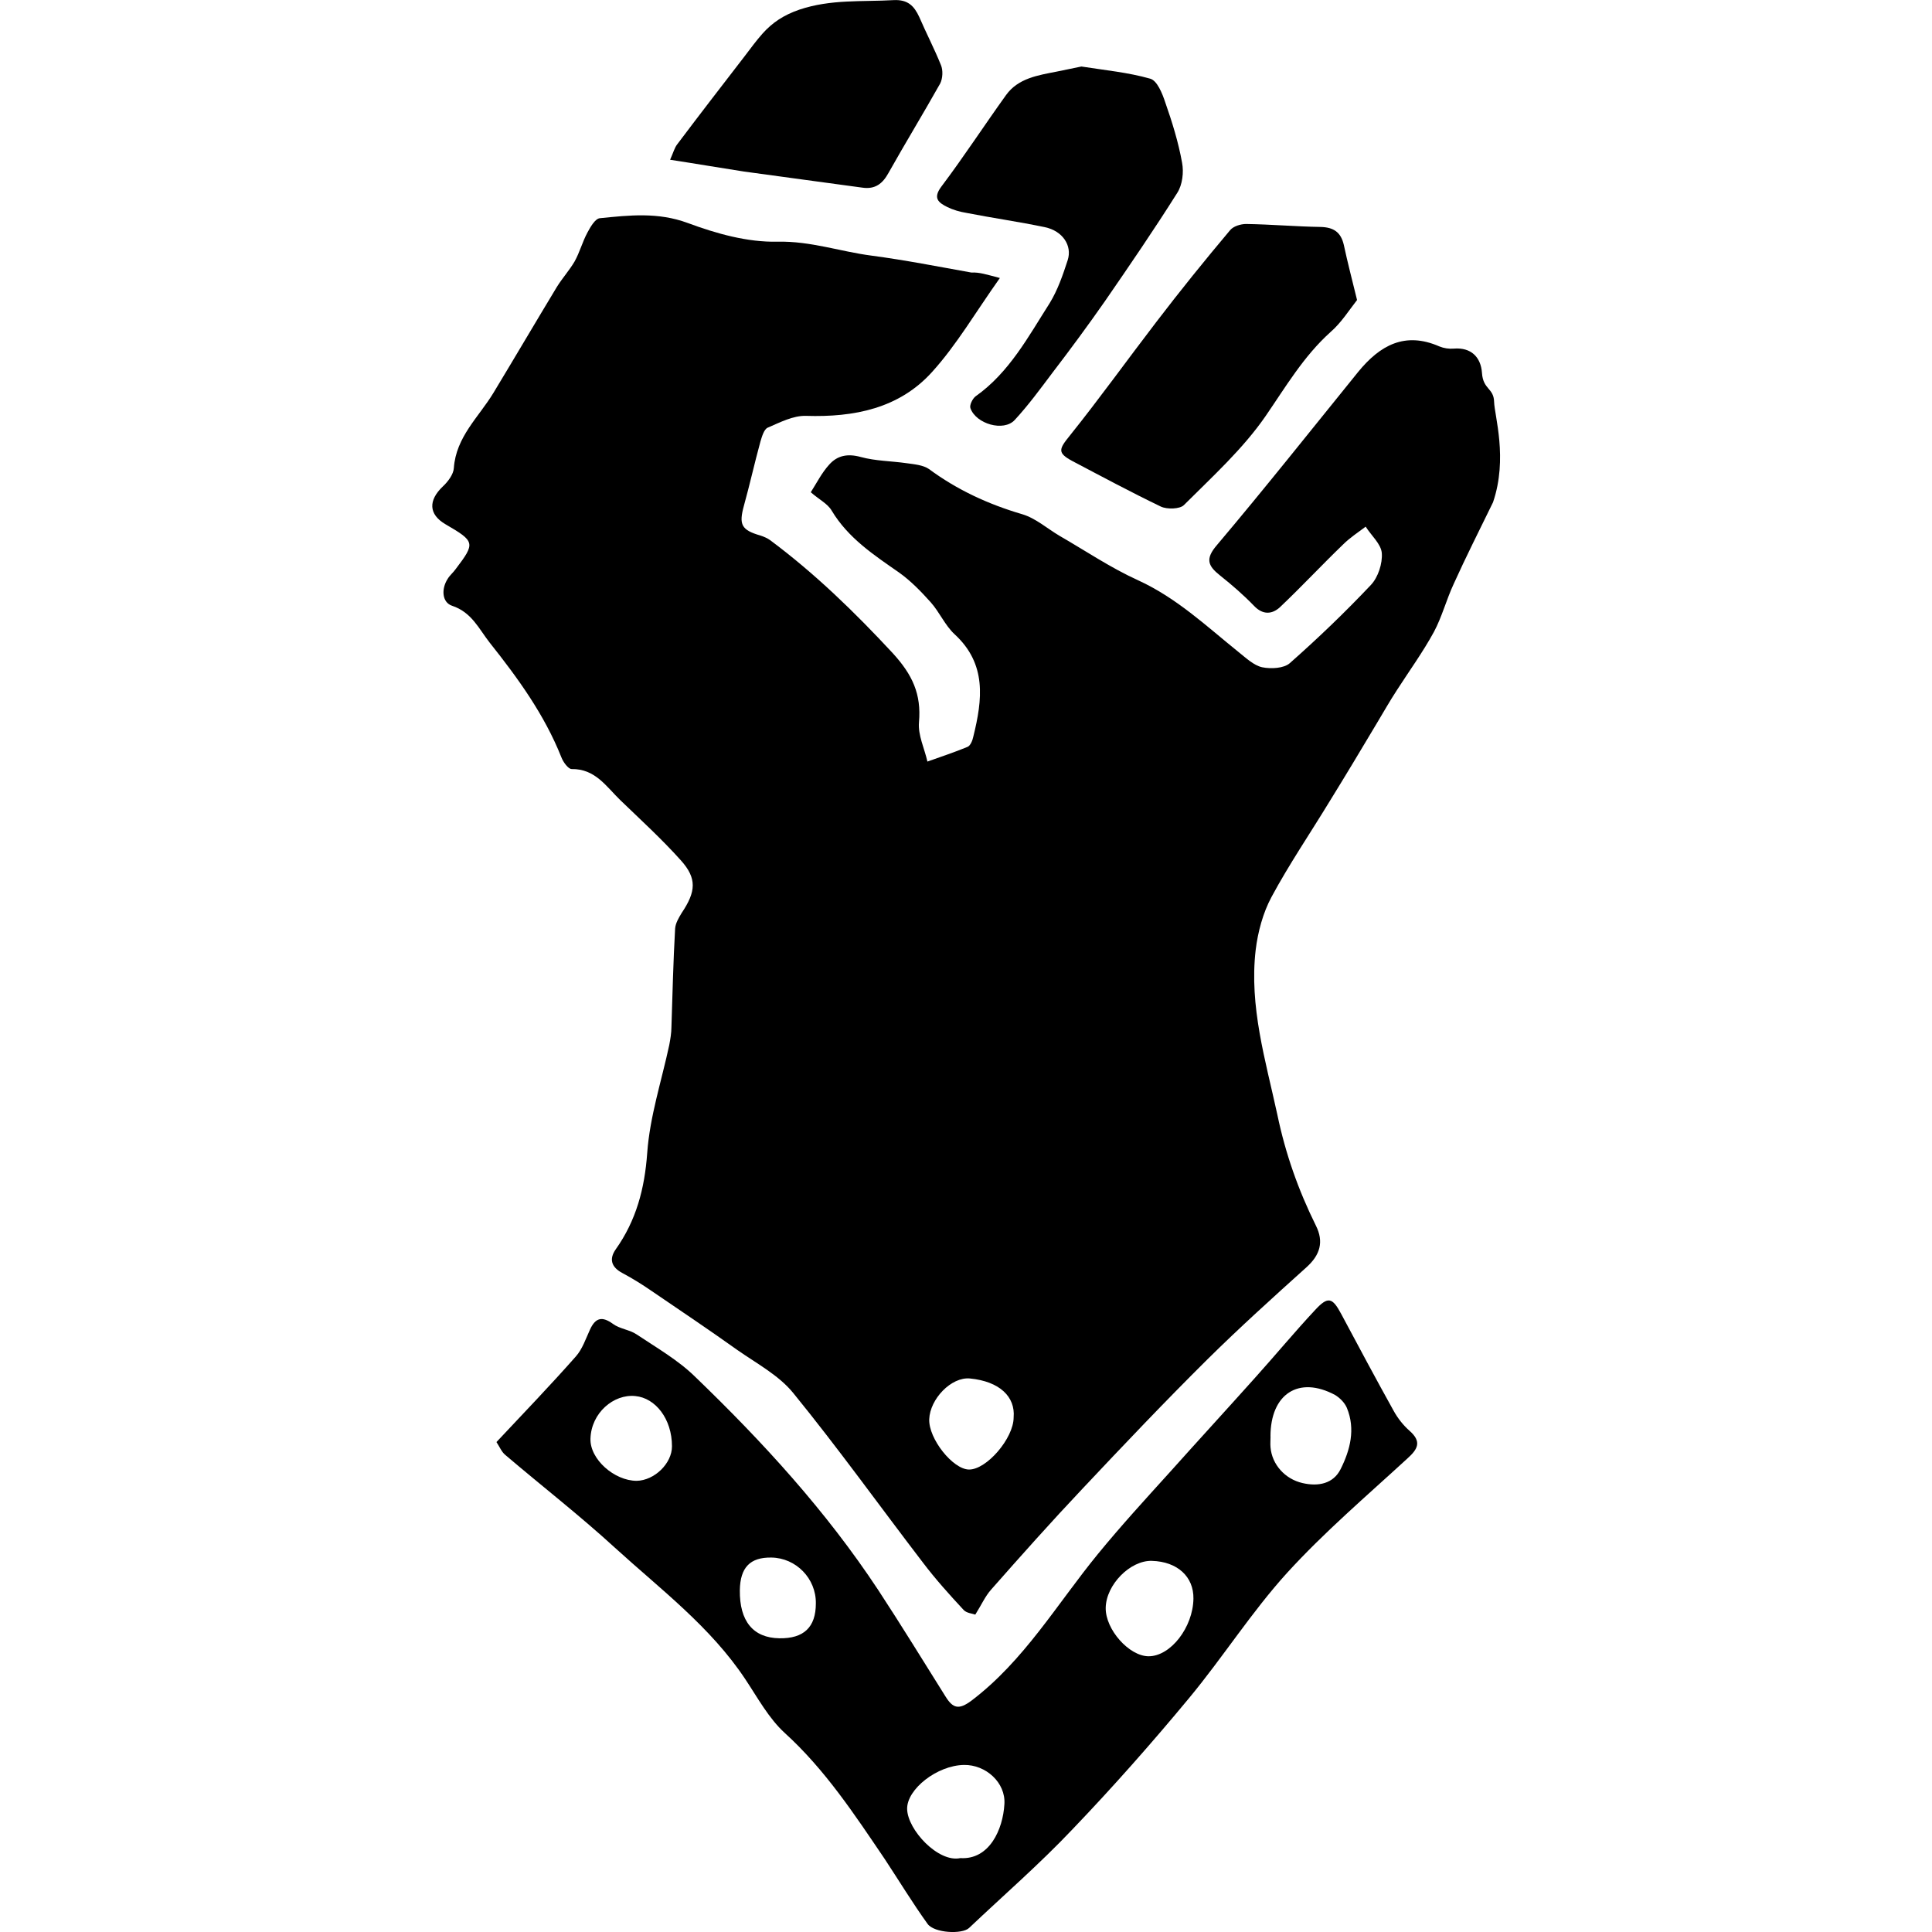
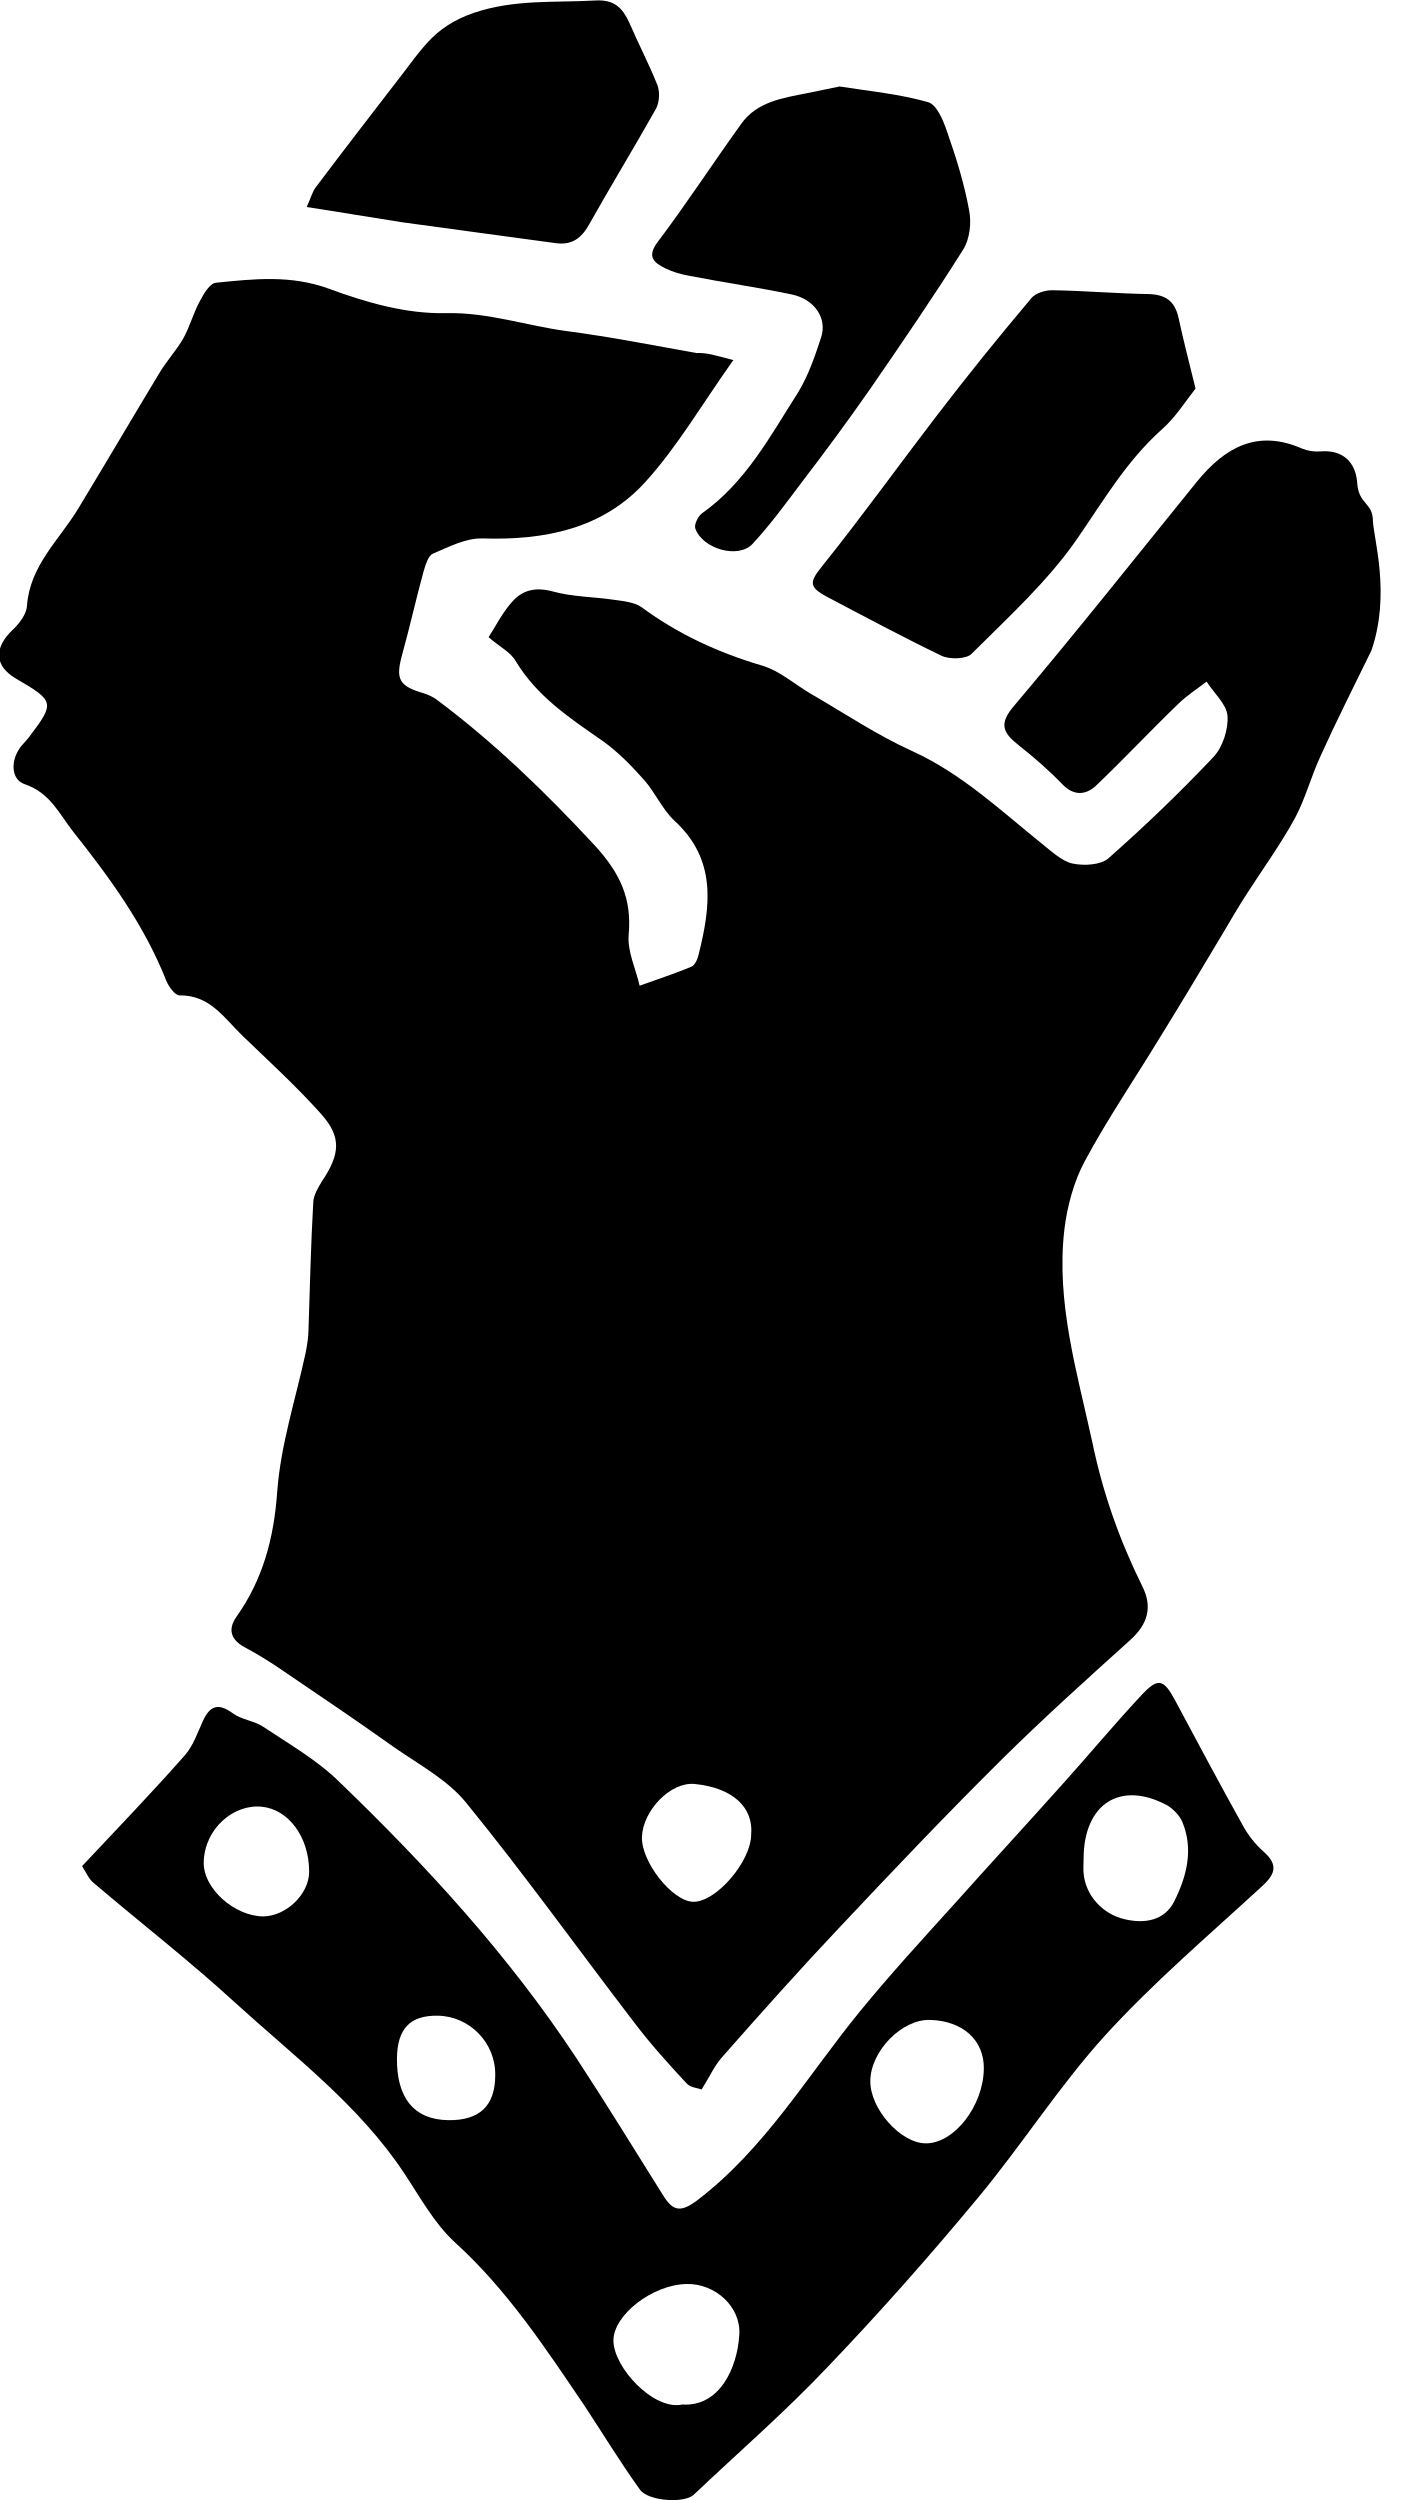
- <svg xmlns="http://www.w3.org/2000/svg" version="1.1" width="32" height="32" viewBox="0 0 32 32">
-   <path d="M16.558 4.609c-0.401 0.565-0.711 1.1-1.118 1.55-0.547 0.608-1.295 0.754-2.091 0.729-0.213-0.006-0.432 0.109-0.632 0.195-0.061 0.024-0.097 0.146-0.122 0.231-0.097 0.353-0.176 0.711-0.274 1.064-0.085 0.31-0.043 0.401 0.274 0.492 0.055 0.018 0.115 0.043 0.164 0.079 0.742 0.553 1.398 1.191 2.030 1.872 0.322 0.353 0.474 0.675 0.432 1.143-0.018 0.213 0.091 0.432 0.14 0.65 0.219-0.079 0.444-0.152 0.663-0.243 0.049-0.018 0.085-0.109 0.097-0.17 0.152-0.614 0.225-1.204-0.31-1.696-0.158-0.146-0.249-0.365-0.395-0.529-0.158-0.176-0.328-0.353-0.523-0.492-0.419-0.292-0.845-0.571-1.118-1.027-0.067-0.115-0.207-0.182-0.346-0.304 0.097-0.152 0.182-0.322 0.304-0.456 0.134-0.152 0.304-0.188 0.523-0.128 0.243 0.067 0.511 0.067 0.76 0.103 0.128 0.018 0.274 0.030 0.371 0.097 0.468 0.346 0.985 0.584 1.544 0.748 0.225 0.067 0.413 0.237 0.62 0.359 0.432 0.249 0.845 0.529 1.301 0.736 0.638 0.292 1.131 0.76 1.659 1.185 0.122 0.097 0.255 0.225 0.395 0.255 0.146 0.030 0.359 0.018 0.456-0.067 0.468-0.413 0.918-0.845 1.343-1.295 0.122-0.128 0.195-0.359 0.182-0.529-0.012-0.152-0.176-0.292-0.267-0.438-0.128 0.097-0.261 0.182-0.377 0.298-0.353 0.34-0.687 0.699-1.046 1.039-0.128 0.115-0.28 0.128-0.425-0.024-0.176-0.182-0.365-0.346-0.565-0.505s-0.249-0.274-0.049-0.505c0.796-0.942 1.562-1.909 2.34-2.869 0.359-0.438 0.772-0.669 1.343-0.419 0.073 0.030 0.158 0.043 0.237 0.036 0.292-0.024 0.45 0.146 0.468 0.401 0.018 0.28 0.195 0.249 0.201 0.48s0.231 0.936-0.018 1.665c-0.231 0.474-0.45 0.906-0.65 1.349-0.122 0.261-0.195 0.547-0.328 0.796-0.182 0.334-0.407 0.644-0.614 0.966-0.115 0.176-0.219 0.359-0.328 0.541-0.261 0.438-0.523 0.875-0.79 1.307-0.322 0.529-0.669 1.039-0.96 1.58-0.14 0.261-0.225 0.577-0.261 0.875-0.109 0.936 0.164 1.83 0.359 2.729 0.134 0.644 0.346 1.246 0.638 1.836 0.134 0.267 0.073 0.486-0.158 0.693-0.553 0.498-1.106 0.997-1.635 1.52-0.705 0.699-1.392 1.422-2.073 2.146-0.517 0.547-1.015 1.106-1.514 1.672-0.097 0.109-0.158 0.249-0.261 0.413-0.049-0.018-0.146-0.024-0.195-0.079-0.231-0.249-0.462-0.505-0.669-0.778-0.717-0.936-1.404-1.896-2.152-2.814-0.237-0.292-0.602-0.486-0.924-0.711-0.468-0.334-0.948-0.656-1.422-0.979-0.158-0.109-0.316-0.207-0.486-0.298-0.182-0.097-0.219-0.231-0.109-0.389 0.34-0.48 0.48-1.003 0.523-1.599 0.043-0.602 0.237-1.191 0.365-1.787 0.018-0.097 0.036-0.201 0.036-0.298 0.018-0.541 0.030-1.088 0.061-1.629 0.006-0.091 0.061-0.182 0.109-0.261 0.237-0.353 0.255-0.571-0.012-0.869-0.316-0.353-0.669-0.675-1.009-1.003-0.231-0.225-0.413-0.517-0.802-0.511-0.055 0-0.14-0.115-0.17-0.195-0.28-0.705-0.717-1.307-1.185-1.896-0.182-0.231-0.298-0.505-0.626-0.614-0.164-0.055-0.182-0.274-0.073-0.444 0.036-0.061 0.091-0.103 0.134-0.164 0.328-0.432 0.322-0.456-0.17-0.742-0.28-0.164-0.286-0.395-0.043-0.626 0.085-0.079 0.176-0.201 0.182-0.304 0.036-0.517 0.413-0.845 0.656-1.246 0.353-0.584 0.699-1.173 1.052-1.757 0.091-0.146 0.207-0.274 0.292-0.419 0.085-0.152 0.128-0.322 0.213-0.48 0.049-0.091 0.128-0.231 0.207-0.237 0.486-0.049 0.96-0.103 1.453 0.079 0.474 0.176 0.991 0.322 1.489 0.31 0.547-0.012 1.039 0.164 1.556 0.231 0.553 0.073 1.106 0.182 1.653 0.28 0.134-0.006 0.243 0.030 0.474 0.091zM16.789 23.476c0.030-0.34-0.231-0.596-0.723-0.644-0.31-0.030-0.663 0.34-0.675 0.675-0.012 0.322 0.389 0.827 0.656 0.833 0.292 0.006 0.742-0.517 0.742-0.863z" />
-   <path d="M8.224 23.884c0.462-0.492 0.9-0.948 1.313-1.416 0.109-0.122 0.164-0.292 0.237-0.45 0.091-0.195 0.201-0.219 0.377-0.091 0.115 0.085 0.28 0.097 0.395 0.176 0.328 0.219 0.687 0.425 0.966 0.699 1.124 1.082 2.17 2.225 3.033 3.532 0.383 0.584 0.748 1.179 1.118 1.769 0.122 0.195 0.219 0.219 0.425 0.067 0.875-0.663 1.416-1.599 2.097-2.431 0.383-0.468 0.79-0.912 1.191-1.355 0.468-0.523 0.942-1.039 1.41-1.562 0.334-0.371 0.656-0.76 0.997-1.125 0.213-0.231 0.286-0.207 0.432 0.067 0.286 0.535 0.571 1.070 0.869 1.605 0.067 0.122 0.158 0.237 0.261 0.328 0.207 0.182 0.14 0.304-0.036 0.462-0.675 0.62-1.374 1.216-1.994 1.896-0.584 0.644-1.058 1.392-1.617 2.067-0.62 0.748-1.264 1.477-1.939 2.182-0.541 0.571-1.137 1.088-1.708 1.629-0.115 0.109-0.577 0.085-0.687-0.067-0.249-0.346-0.474-0.717-0.711-1.076-0.498-0.735-0.985-1.477-1.653-2.085-0.267-0.243-0.45-0.584-0.656-0.893-0.577-0.869-1.404-1.489-2.158-2.176-0.584-0.535-1.21-1.021-1.817-1.538-0.061-0.049-0.097-0.14-0.146-0.213zM15.907 30.776c0.48 0.030 0.705-0.474 0.729-0.893 0.024-0.359-0.31-0.656-0.669-0.65-0.444 0.006-0.948 0.401-0.942 0.729 0.006 0.346 0.517 0.893 0.881 0.814zM19.767 26.479c0.006-0.365-0.267-0.614-0.687-0.626-0.359-0.012-0.76 0.395-0.766 0.778-0.006 0.359 0.389 0.802 0.711 0.802 0.365 0 0.735-0.48 0.742-0.954zM21.044 23.792c0 0.061-0.006 0.122 0 0.182 0.024 0.28 0.237 0.523 0.529 0.59 0.261 0.061 0.511 0.012 0.632-0.231 0.158-0.316 0.249-0.663 0.103-1.015-0.036-0.085-0.115-0.164-0.195-0.213-0.602-0.322-1.070-0.018-1.070 0.687zM11.13 23.956c0-0.456-0.274-0.802-0.608-0.833-0.359-0.036-0.729 0.28-0.742 0.705-0.012 0.34 0.395 0.699 0.766 0.699 0.292-0.006 0.584-0.286 0.584-0.571zM12.911 27.135c0.401 0.006 0.602-0.182 0.602-0.577 0.006-0.413-0.328-0.754-0.736-0.76-0.353-0.006-0.517 0.164-0.523 0.541-0.006 0.511 0.219 0.79 0.656 0.796z" />
-   <path d="M22.478 4.968c-0.134 0.17-0.261 0.377-0.444 0.535-0.444 0.401-0.736 0.9-1.070 1.386-0.377 0.547-0.881 1.003-1.355 1.477-0.067 0.067-0.28 0.073-0.383 0.024-0.492-0.237-0.979-0.498-1.465-0.754-0.249-0.134-0.225-0.195-0.043-0.419 0.492-0.614 0.954-1.258 1.434-1.884 0.395-0.517 0.802-1.021 1.222-1.52 0.055-0.067 0.176-0.103 0.267-0.103 0.413 0.006 0.827 0.043 1.234 0.049 0.213 0.006 0.334 0.085 0.383 0.298 0.061 0.286 0.134 0.565 0.219 0.912z" />
-   <path d="M17.913 1.102c0.389 0.061 0.772 0.097 1.137 0.201 0.115 0.030 0.201 0.243 0.249 0.389 0.115 0.328 0.219 0.663 0.28 1.003 0.030 0.158 0.006 0.365-0.079 0.498-0.383 0.608-0.79 1.203-1.197 1.793-0.28 0.401-0.571 0.796-0.869 1.185-0.201 0.267-0.401 0.541-0.626 0.784-0.182 0.201-0.644 0.067-0.735-0.195-0.018-0.049 0.036-0.158 0.085-0.195 0.559-0.395 0.875-0.991 1.228-1.544 0.134-0.219 0.219-0.468 0.298-0.711s-0.085-0.486-0.377-0.547c-0.432-0.091-0.869-0.152-1.301-0.237-0.109-0.018-0.219-0.049-0.316-0.097-0.146-0.073-0.243-0.146-0.097-0.34 0.371-0.492 0.711-1.015 1.070-1.514 0.201-0.28 0.529-0.328 0.839-0.389 0.152-0.030 0.292-0.061 0.413-0.085z" />
-   <path d="M11.099 2.646c0.055-0.122 0.073-0.201 0.122-0.261 0.365-0.486 0.742-0.973 1.112-1.453 0.097-0.128 0.195-0.261 0.298-0.377 0.164-0.182 0.346-0.304 0.608-0.395 0.523-0.176 1.039-0.128 1.562-0.158 0.237-0.012 0.34 0.097 0.425 0.28 0.115 0.267 0.249 0.523 0.359 0.796 0.036 0.085 0.030 0.219-0.012 0.304-0.28 0.498-0.577 0.985-0.857 1.483-0.097 0.176-0.219 0.274-0.432 0.243-0.656-0.091-1.313-0.176-1.963-0.267-0.395-0.061-0.784-0.128-1.222-0.195z" />
+ <svg xmlns="http://www.w3.org/2000/svg" version="1.1" width="18" height="32" viewBox="0 0 18 32">
+   <path d="M9.384 4.613c-0.401 0.565-0.711 1.1-1.118 1.55-0.547 0.608-1.295 0.754-2.091 0.729-0.213-0.006-0.432 0.109-0.632 0.194-0.061 0.024-0.097 0.146-0.122 0.231-0.097 0.353-0.176 0.711-0.274 1.064-0.085 0.31-0.043 0.401 0.274 0.492 0.055 0.018 0.115 0.043 0.164 0.079 0.742 0.553 1.398 1.191 2.030 1.872 0.322 0.353 0.474 0.675 0.432 1.143-0.018 0.213 0.091 0.432 0.14 0.65 0.219-0.079 0.444-0.152 0.662-0.243 0.049-0.018 0.085-0.109 0.097-0.17 0.152-0.614 0.225-1.203-0.31-1.696-0.158-0.146-0.249-0.365-0.395-0.529-0.158-0.176-0.328-0.353-0.523-0.492-0.419-0.292-0.845-0.571-1.118-1.027-0.067-0.115-0.207-0.182-0.346-0.304 0.097-0.152 0.182-0.322 0.304-0.456 0.134-0.152 0.304-0.188 0.523-0.128 0.243 0.067 0.511 0.067 0.76 0.103 0.128 0.018 0.273 0.030 0.371 0.097 0.468 0.346 0.985 0.583 1.544 0.748 0.225 0.067 0.413 0.237 0.62 0.359 0.432 0.249 0.845 0.529 1.301 0.735 0.638 0.292 1.13 0.76 1.659 1.185 0.122 0.097 0.255 0.225 0.395 0.255 0.146 0.030 0.359 0.018 0.456-0.067 0.468-0.413 0.918-0.845 1.343-1.295 0.122-0.128 0.194-0.359 0.182-0.529-0.012-0.152-0.176-0.292-0.267-0.438-0.128 0.097-0.261 0.182-0.377 0.298-0.353 0.34-0.687 0.699-1.045 1.039-0.128 0.115-0.28 0.128-0.425-0.024-0.176-0.182-0.365-0.346-0.565-0.504s-0.249-0.274-0.049-0.504c0.796-0.942 1.562-1.908 2.34-2.869 0.359-0.438 0.772-0.669 1.343-0.419 0.073 0.030 0.158 0.043 0.237 0.036 0.292-0.024 0.45 0.146 0.468 0.401 0.018 0.28 0.195 0.249 0.201 0.48s0.231 0.936-0.018 1.665c-0.231 0.474-0.45 0.906-0.65 1.349-0.122 0.261-0.195 0.547-0.328 0.796-0.182 0.334-0.407 0.644-0.614 0.966-0.115 0.176-0.219 0.359-0.328 0.541-0.261 0.438-0.523 0.875-0.79 1.307-0.322 0.529-0.669 1.039-0.96 1.58-0.14 0.261-0.225 0.577-0.261 0.875-0.109 0.936 0.164 1.829 0.359 2.729 0.134 0.644 0.346 1.246 0.638 1.836 0.134 0.267 0.073 0.486-0.158 0.693-0.553 0.498-1.106 0.997-1.635 1.519-0.705 0.699-1.392 1.422-2.073 2.146-0.517 0.547-1.015 1.106-1.513 1.671-0.097 0.109-0.158 0.249-0.261 0.413-0.049-0.018-0.146-0.024-0.194-0.079-0.231-0.249-0.462-0.504-0.669-0.778-0.717-0.936-1.404-1.896-2.152-2.814-0.237-0.292-0.602-0.486-0.924-0.711-0.468-0.334-0.948-0.656-1.422-0.979-0.158-0.109-0.316-0.207-0.486-0.298-0.182-0.097-0.219-0.231-0.109-0.389 0.34-0.48 0.48-1.003 0.523-1.598 0.043-0.602 0.237-1.191 0.365-1.787 0.018-0.097 0.036-0.201 0.036-0.298 0.018-0.541 0.030-1.088 0.061-1.629 0.006-0.091 0.061-0.182 0.109-0.261 0.237-0.353 0.255-0.571-0.012-0.869-0.316-0.353-0.669-0.675-1.009-1.003-0.231-0.225-0.413-0.517-0.802-0.511-0.055 0-0.14-0.115-0.17-0.194-0.28-0.705-0.717-1.307-1.185-1.896-0.182-0.231-0.298-0.504-0.626-0.614-0.164-0.055-0.182-0.274-0.073-0.444 0.036-0.061 0.091-0.103 0.134-0.164 0.328-0.432 0.322-0.456-0.17-0.742-0.28-0.164-0.286-0.395-0.043-0.626 0.085-0.079 0.176-0.201 0.182-0.304 0.036-0.517 0.413-0.845 0.656-1.246 0.353-0.583 0.699-1.173 1.051-1.756 0.091-0.146 0.207-0.274 0.292-0.419 0.085-0.152 0.128-0.322 0.213-0.48 0.049-0.091 0.128-0.231 0.207-0.237 0.486-0.049 0.96-0.103 1.453 0.079 0.474 0.176 0.991 0.322 1.489 0.31 0.547-0.012 1.039 0.164 1.556 0.231 0.553 0.073 1.106 0.182 1.653 0.28 0.134-0.006 0.243 0.030 0.474 0.091zM9.615 23.479c0.030-0.34-0.231-0.596-0.723-0.644-0.31-0.030-0.662 0.34-0.675 0.675-0.012 0.322 0.389 0.827 0.656 0.833 0.292 0.006 0.742-0.517 0.742-0.863z" />
+   <path d="M1.051 23.886c0.462-0.492 0.9-0.948 1.313-1.416 0.109-0.122 0.164-0.292 0.237-0.45 0.091-0.195 0.201-0.219 0.377-0.091 0.115 0.085 0.28 0.097 0.395 0.176 0.328 0.219 0.687 0.425 0.966 0.699 1.124 1.082 2.17 2.224 3.033 3.531 0.383 0.583 0.748 1.179 1.118 1.769 0.122 0.195 0.219 0.219 0.425 0.067 0.875-0.663 1.416-1.598 2.097-2.431 0.383-0.468 0.79-0.912 1.191-1.355 0.468-0.523 0.942-1.039 1.41-1.562 0.334-0.371 0.656-0.76 0.997-1.124 0.213-0.231 0.286-0.207 0.432 0.067 0.286 0.535 0.571 1.070 0.869 1.605 0.067 0.122 0.158 0.237 0.261 0.328 0.207 0.182 0.14 0.304-0.036 0.462-0.675 0.62-1.374 1.216-1.994 1.896-0.583 0.644-1.058 1.392-1.617 2.066-0.62 0.748-1.264 1.477-1.939 2.182-0.541 0.571-1.137 1.088-1.708 1.629-0.115 0.109-0.577 0.085-0.687-0.067-0.249-0.346-0.474-0.717-0.711-1.076-0.498-0.735-0.985-1.477-1.653-2.085-0.267-0.243-0.45-0.583-0.656-0.893-0.577-0.869-1.404-1.489-2.158-2.176-0.583-0.535-1.21-1.021-1.817-1.538-0.061-0.049-0.097-0.14-0.146-0.213zM8.734 30.778c0.48 0.030 0.705-0.474 0.729-0.893 0.024-0.359-0.31-0.656-0.669-0.65-0.444 0.006-0.948 0.401-0.942 0.729 0.006 0.346 0.517 0.893 0.881 0.814zM12.593 26.481c0.006-0.365-0.267-0.614-0.687-0.626-0.359-0.012-0.76 0.395-0.766 0.778-0.006 0.359 0.389 0.802 0.711 0.802 0.365 0 0.735-0.48 0.742-0.954zM13.87 23.795c0 0.061-0.006 0.122 0 0.182 0.024 0.28 0.237 0.523 0.529 0.59 0.261 0.061 0.511 0.012 0.632-0.231 0.158-0.316 0.249-0.663 0.103-1.015-0.036-0.085-0.115-0.164-0.194-0.213-0.602-0.322-1.070-0.018-1.070 0.687zM3.957 23.959c0-0.456-0.273-0.802-0.608-0.833-0.359-0.036-0.729 0.28-0.741 0.705-0.012 0.34 0.395 0.699 0.766 0.699 0.292-0.006 0.583-0.286 0.583-0.571zM5.737 27.138c0.401 0.006 0.602-0.182 0.602-0.577 0.006-0.413-0.328-0.754-0.735-0.76-0.353-0.006-0.517 0.164-0.523 0.541-0.006 0.511 0.219 0.79 0.656 0.796z" />
+   <path d="M15.304 4.972c-0.134 0.17-0.261 0.377-0.444 0.535-0.444 0.401-0.735 0.9-1.070 1.386-0.377 0.547-0.881 1.003-1.355 1.477-0.067 0.067-0.28 0.073-0.383 0.024-0.492-0.237-0.979-0.498-1.465-0.754-0.249-0.134-0.225-0.194-0.043-0.419 0.492-0.614 0.954-1.258 1.434-1.884 0.395-0.517 0.802-1.021 1.222-1.519 0.055-0.067 0.176-0.103 0.267-0.103 0.413 0.006 0.827 0.043 1.234 0.049 0.213 0.006 0.334 0.085 0.383 0.298 0.061 0.286 0.134 0.565 0.219 0.912z" />
+   <path d="M10.74 1.106c0.389 0.061 0.772 0.097 1.137 0.201 0.115 0.030 0.201 0.243 0.249 0.389 0.115 0.328 0.219 0.663 0.28 1.003 0.030 0.158 0.006 0.365-0.079 0.498-0.383 0.608-0.79 1.203-1.197 1.793-0.28 0.401-0.571 0.796-0.869 1.185-0.201 0.267-0.401 0.541-0.626 0.784-0.182 0.201-0.644 0.067-0.735-0.194-0.018-0.049 0.036-0.158 0.085-0.194 0.559-0.395 0.875-0.991 1.228-1.544 0.134-0.219 0.219-0.468 0.298-0.711s-0.085-0.486-0.377-0.547c-0.432-0.091-0.869-0.152-1.301-0.237-0.109-0.018-0.219-0.049-0.316-0.097-0.146-0.073-0.243-0.146-0.097-0.34 0.371-0.492 0.711-1.015 1.070-1.513 0.201-0.28 0.529-0.328 0.839-0.389 0.152-0.030 0.292-0.061 0.413-0.085z" />
+   <path d="M3.926 2.65c0.055-0.122 0.073-0.201 0.122-0.261 0.365-0.486 0.742-0.972 1.112-1.453 0.097-0.128 0.194-0.261 0.298-0.377 0.164-0.182 0.346-0.304 0.608-0.395 0.523-0.176 1.039-0.128 1.562-0.158 0.237-0.012 0.34 0.097 0.425 0.28 0.115 0.267 0.249 0.523 0.359 0.796 0.036 0.085 0.030 0.219-0.012 0.304-0.28 0.498-0.577 0.985-0.857 1.483-0.097 0.176-0.219 0.273-0.432 0.243-0.656-0.091-1.313-0.176-1.963-0.267-0.395-0.061-0.784-0.128-1.222-0.195z" />
</svg>
